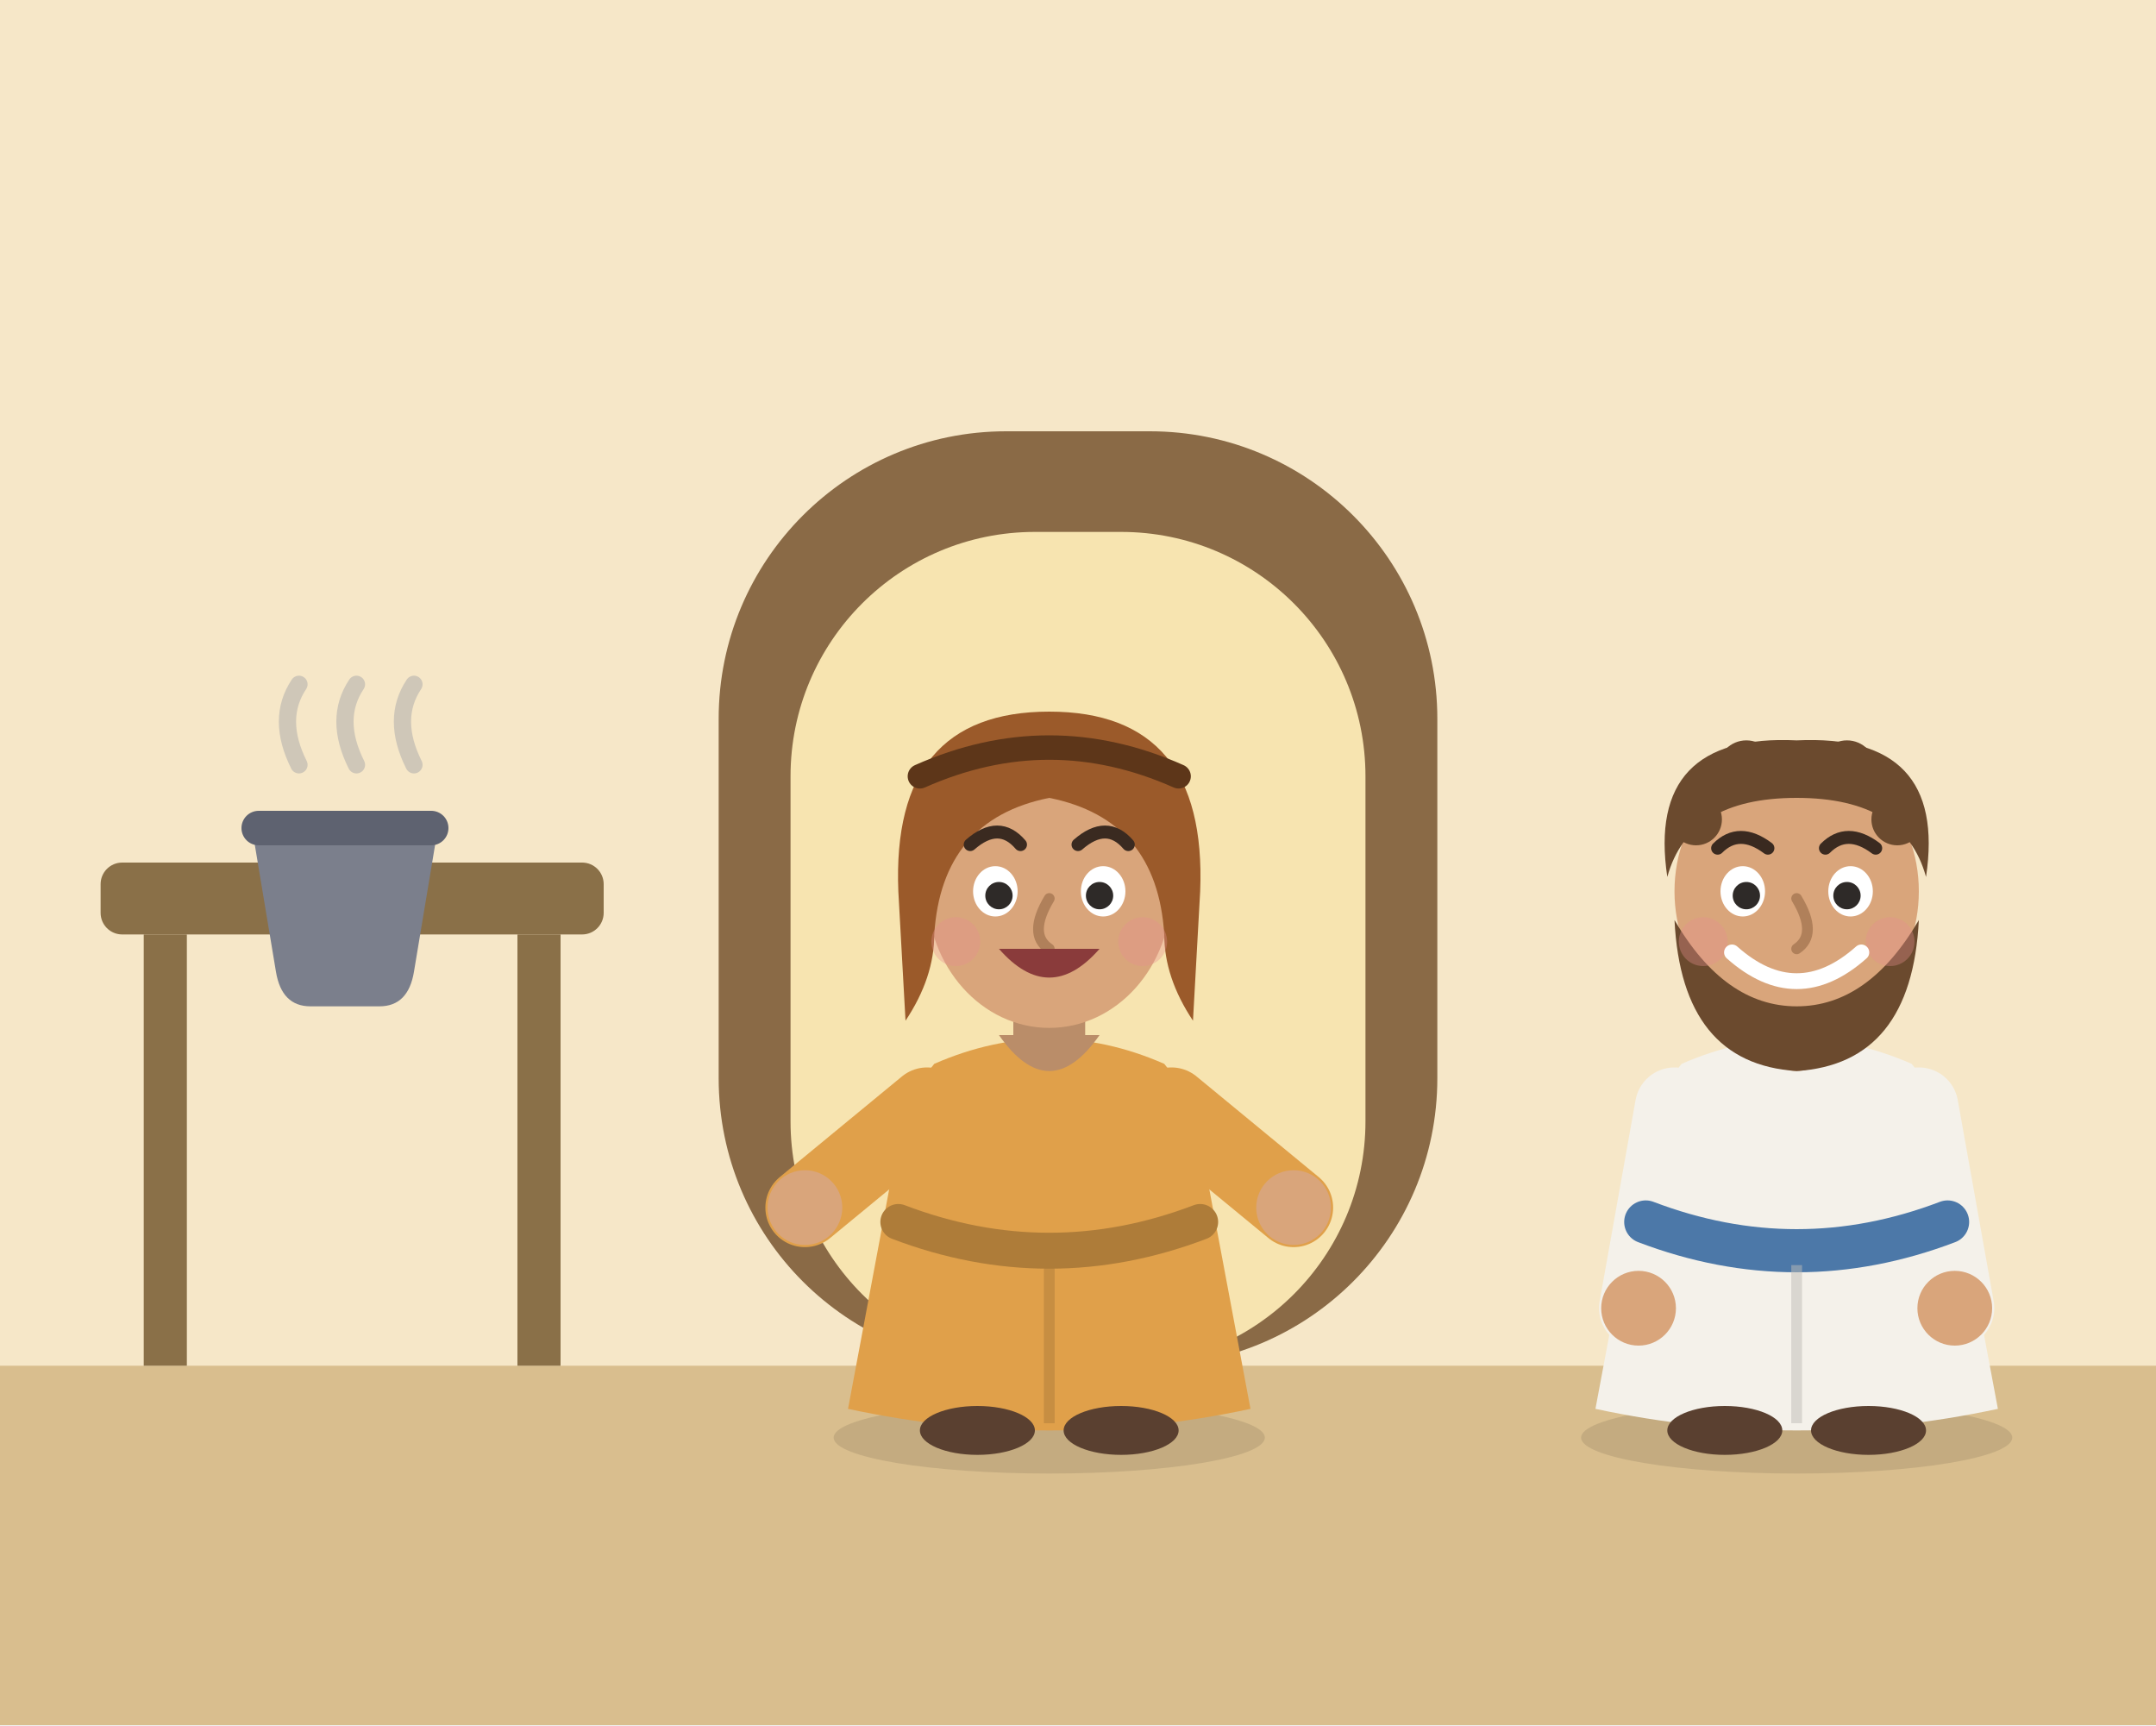
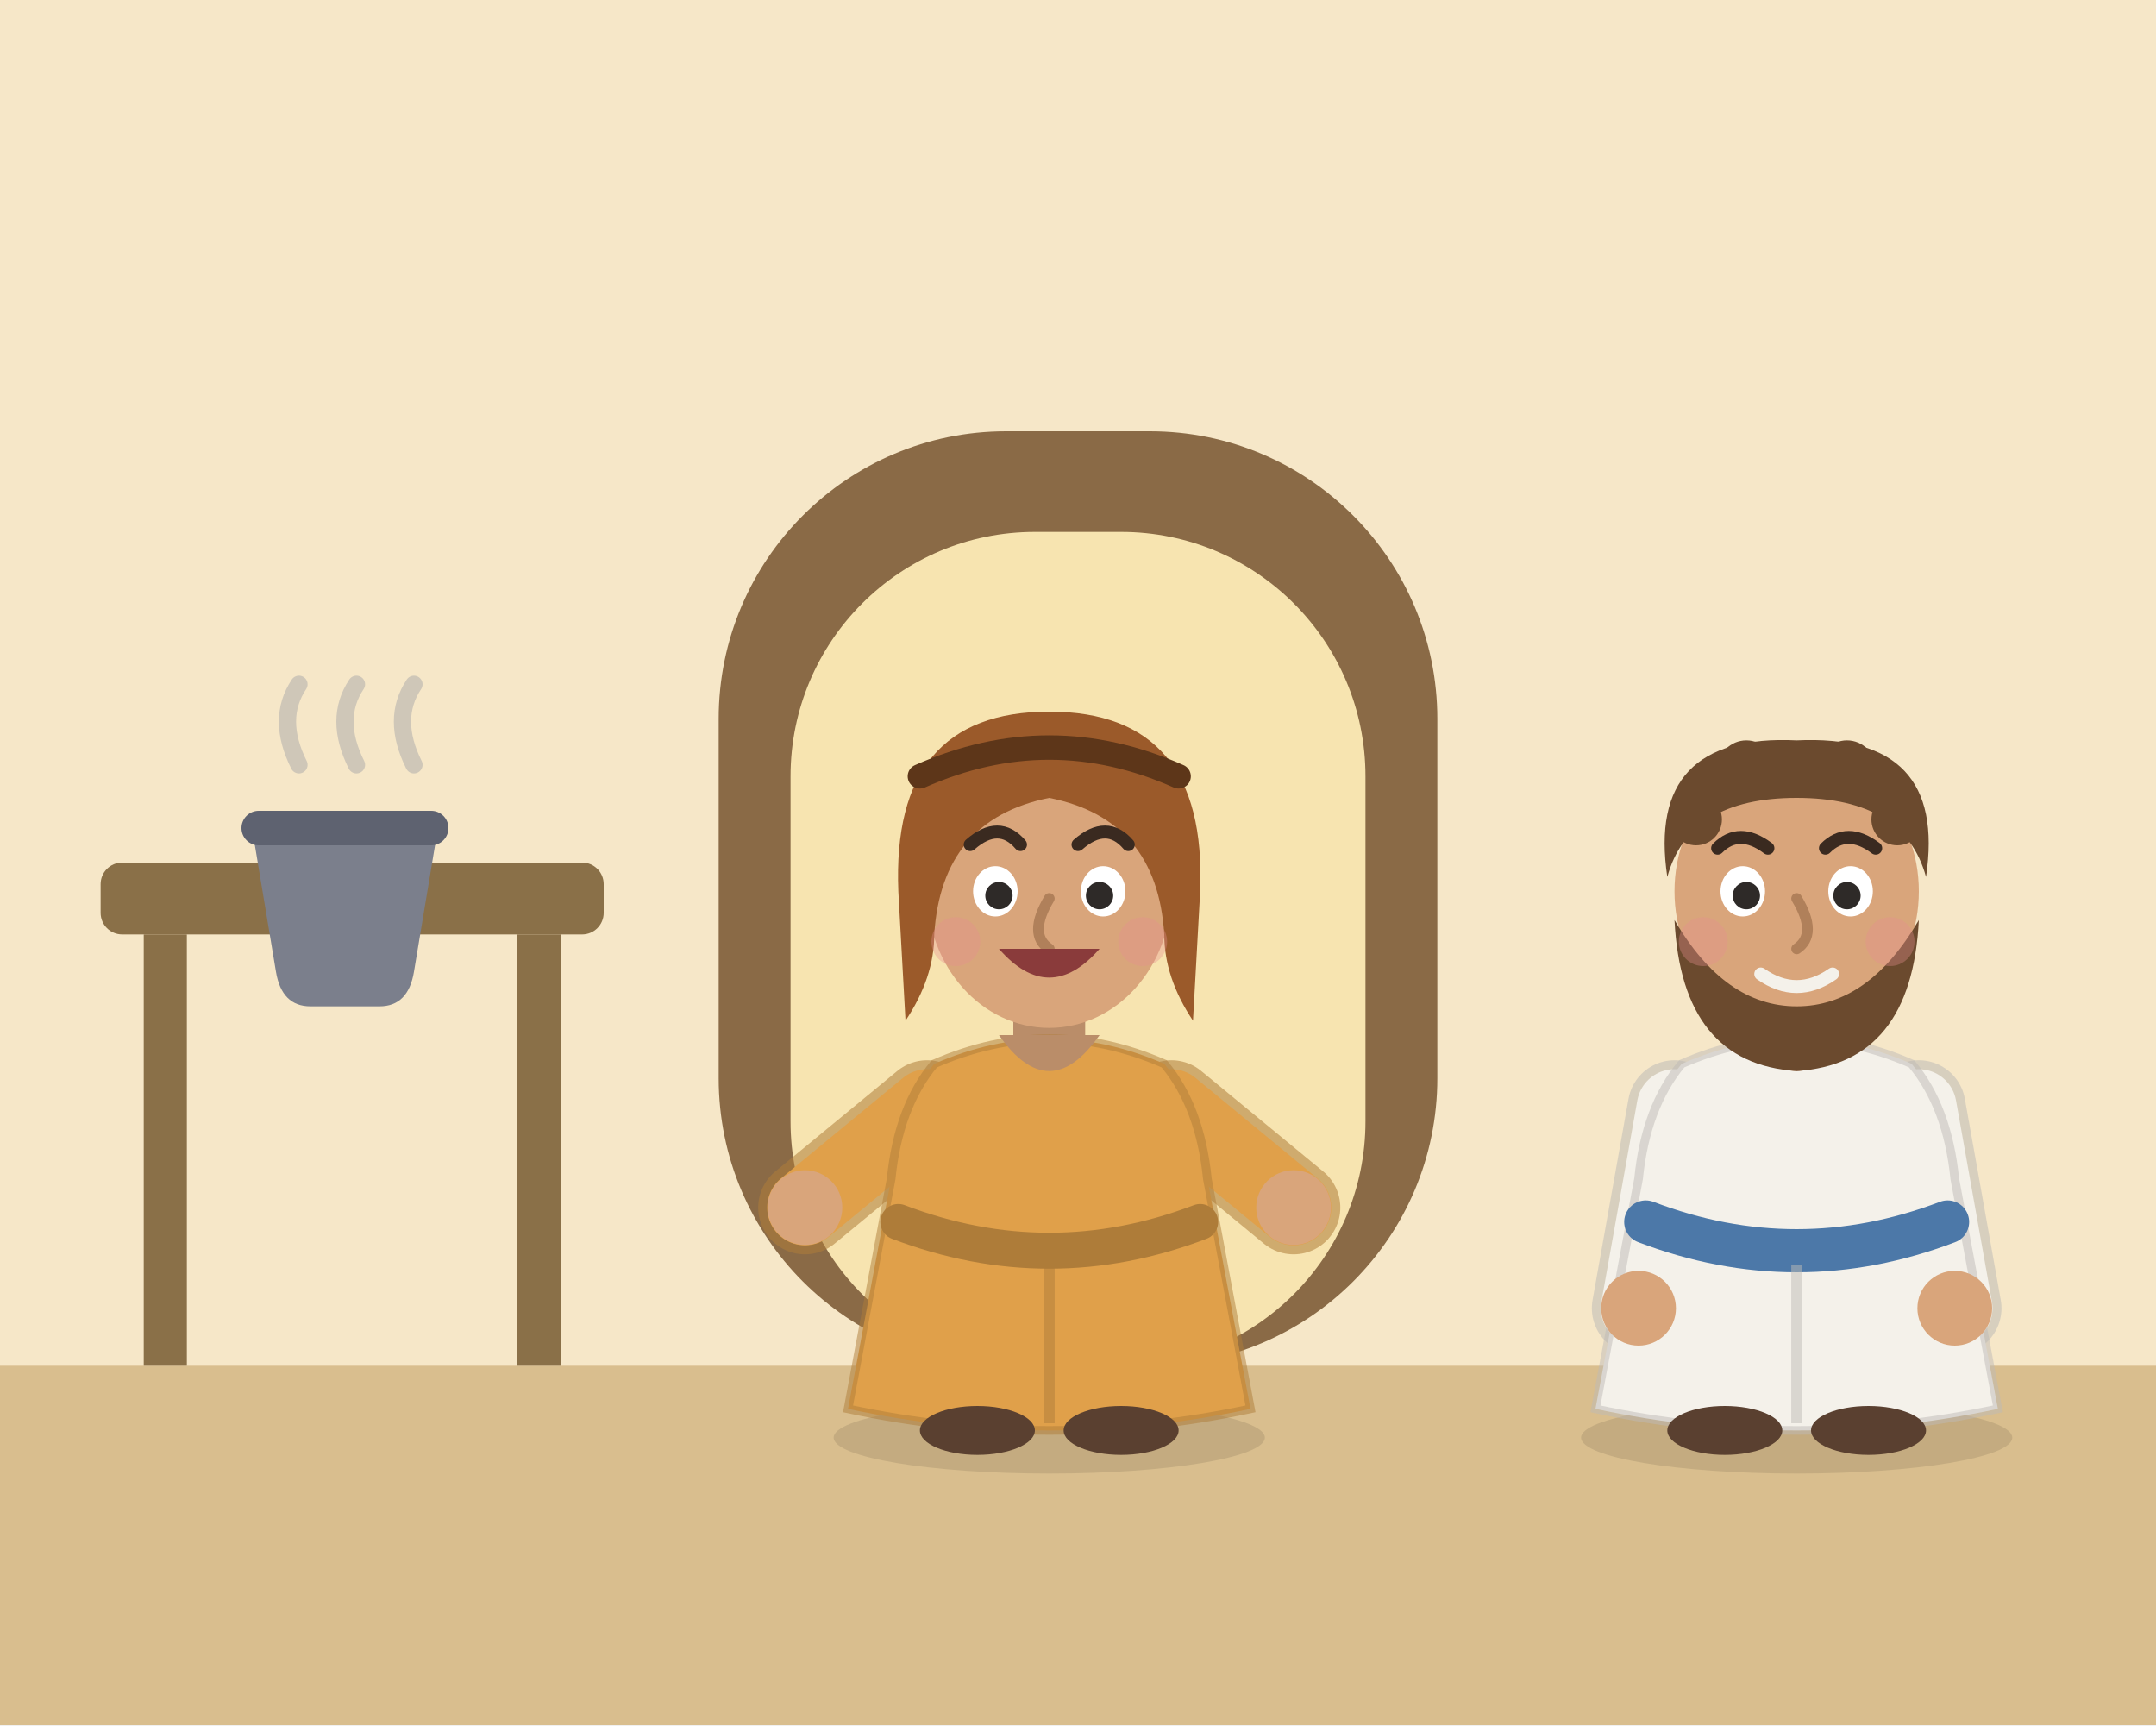
<svg xmlns="http://www.w3.org/2000/svg" viewBox="0 0 300 240">
  <rect width="300" height="240" fill="#F6E7C8" />
  <rect y="190" width="300" height="50" fill="#D9BE8E" />
  <rect x="100" y="60" width="100" height="130" rx="40" fill="#8A6A46" />
  <rect x="110" y="74" width="80" height="116" rx="34" fill="#F7E4B0" />
  <rect x="14" y="120" width="70" height="10" rx="3" fill="#8A7048" />
  <rect x="20" y="130" width="6" height="60" fill="#8A7048" />
  <rect x="72" y="130" width="6" height="60" fill="#8A7048" />
  <g transform="translate(48,116) scale(0.8)">
    <path d="M-16 0h32l-4 24q-1 6-6 6h-12q-5 0-6-6z" fill="#7B7F8C" />
    <rect x="-18" y="-4" width="36" height="6" rx="3" fill="#5E6270" />
    <path d="M-8-12q-4-8 0-14M2-12q-4-8 0-14M12-12q-4-8 0-14" stroke="#CFC7B8" stroke-width="3" fill="none" stroke-linecap="round" />
  </g>
  <g transform="translate(116,96) scale(1.0)">
    <ellipse cx="30" cy="104" rx="30" ry="5" fill="#000" opacity=".1" />
-     <line x1="13" y1="58" x2="-4" y2="72" stroke="#E0A04A" stroke-width="11" stroke-linecap="round" />
-     <line x1="47" y1="58" x2="64" y2="72" stroke="#E0A04A" stroke-width="11" stroke-linecap="round" />
+     <line x1="13" y1="58" x2="-4" y2="72" stroke="#AE7C39" stroke-width="13" stroke-linecap="round" opacity=".55" />
+     <line x1="13" y1="58" x2="-4" y2="72" stroke="#E0A04A" stroke-width="10.5" stroke-linecap="round" />
+     <line x1="47" y1="58" x2="64" y2="72" stroke="#AE7C39" stroke-width="13" stroke-linecap="round" opacity=".55" />
+     <line x1="47" y1="58" x2="64" y2="72" stroke="#E0A04A" stroke-width="10.5" stroke-linecap="round" />
    <rect x="25" y="40" width="10" height="14" rx="4" fill="#BA8D69" />
-     <path d="M14 52Q30 45 46 52Q51 58 52 68L58 100Q30 106 2 100L8 68Q9 58 14 52Z" fill="#E0A04A" />
+     <path d="M14 52Q30 45 46 52Q51 58 52 68L58 100Q30 106 2 100L8 68Q9 58 14 52Z" fill="#E0A04A" stroke="#AE7C39" stroke-width="1.2" stroke-opacity=".5" />
    <path d="M9 74Q30 82 51 74" stroke="#AE7C39" stroke-width="5" fill="none" stroke-linecap="round" />
    <path d="M30 80V102" stroke="#AE7C39" stroke-width="1.5" opacity=".5" />
    <ellipse cx="20" cy="103" rx="8" ry="3.4" fill="#5A4030" />
    <ellipse cx="40" cy="103" rx="8" ry="3.4" fill="#5A4030" />
    <path d="M23 48Q30 58 37 48Z" fill="#BA8D69" />
    <circle cx="-4" cy="72" r="5.2" fill="#D9A57B" />
    <circle cx="64" cy="72" r="5.2" fill="#D9A57B" />
    <ellipse cx="30" cy="28" rx="17" ry="19" fill="#D9A57B" />
    <path d="M30 3Q8 3 9 28L10 46Q14 40 14 34Q15 18 30 15Q45 18 46 34Q46 40 50 46L51 28Q52 3 30 3Z" fill="#9B5A2A" />
    <path d="M12 12Q30 4 48 12" stroke="#5D3619" stroke-width="3.4" fill="none" stroke-linecap="round" />
    <ellipse cx="22.5" cy="28" rx="3.1" ry="3.5" fill="#fff" />
    <ellipse cx="37.5" cy="28" rx="3.1" ry="3.5" fill="#fff" />
    <circle cx="23" cy="28.6" r="1.9" fill="#2E2A28" />
    <circle cx="37" cy="28.6" r="1.9" fill="#2E2A28" />
    <circle cx="17" cy="35" r="3.4" fill="#E58E8E" opacity=".35" />
    <circle cx="43" cy="35" r="3.4" fill="#E58E8E" opacity=".35" />
    <path d="M30 29q-3 5 0 7" stroke="#B0805A" stroke-width="1.5" fill="none" stroke-linecap="round" />
    <path d="M23 36q7 8 14 0z" fill="#8A3B3B" />
    <path d="M19 21.5q4-3.5 7 0M34 21.5q4-3.5 7 0" stroke="#3A2A20" stroke-width="1.8" fill="none" stroke-linecap="round" />
  </g>
  <g transform="translate(280.0,96) scale(-1.0,1.0)">
    <ellipse cx="30" cy="104" rx="30" ry="5" fill="#000" opacity=".1" />
-     <line x1="13" y1="58" x2="8" y2="86" stroke="#F4F1EA" stroke-width="11" stroke-linecap="round" />
-     <line x1="47" y1="58" x2="52" y2="86" stroke="#F4F1EA" stroke-width="11" stroke-linecap="round" />
+     <line x1="13" y1="58" x2="8" y2="86" stroke="#BEBBB6" stroke-width="13" stroke-linecap="round" opacity=".55" />
+     <line x1="13" y1="58" x2="8" y2="86" stroke="#F4F1EA" stroke-width="10.5" stroke-linecap="round" />
+     <line x1="47" y1="58" x2="52" y2="86" stroke="#BEBBB6" stroke-width="13" stroke-linecap="round" opacity=".55" />
+     <line x1="47" y1="58" x2="52" y2="86" stroke="#F4F1EA" stroke-width="10.5" stroke-linecap="round" />
    <rect x="25" y="40" width="10" height="14" rx="4" fill="#BA8D69" />
-     <path d="M14 52Q30 45 46 52Q51 58 52 68L58 100Q30 106 2 100L8 68Q9 58 14 52Z" fill="#F4F1EA" />
+     <path d="M14 52Q30 45 46 52Q51 58 52 68L58 100Q30 106 2 100L8 68Q9 58 14 52Z" fill="#F4F1EA" stroke="#BEBBB6" stroke-width="1.2" stroke-opacity=".5" />
    <path d="M9 74Q30 82 51 74" stroke="#4C78A8" stroke-width="6" fill="none" stroke-linecap="round" />
    <path d="M30 80V102" stroke="#BEBBB6" stroke-width="1.5" opacity=".5" />
    <ellipse cx="20" cy="103" rx="8" ry="3.4" fill="#5A4030" />
    <ellipse cx="40" cy="103" rx="8" ry="3.4" fill="#5A4030" />
    <path d="M23 48Q30 58 37 48Z" fill="#BA8D69" />
    <circle cx="8" cy="86" r="5.2" fill="#D9A57B" />
    <circle cx="52" cy="86" r="5.2" fill="#D9A57B" />
    <ellipse cx="30" cy="28" rx="17" ry="19" fill="#D9A57B" />
    <path d="M12 26Q9 6 30 7Q51 6 48 26Q45 15 30 15Q15 15 12 26Z" fill="#6B4A2E" />
    <circle cx="16" cy="18" r="3.6" fill="#6B4A2E" />
    <circle cx="44" cy="18" r="3.6" fill="#6B4A2E" />
    <circle cx="23" cy="11" r="4" fill="#6B4A2E" />
    <circle cx="37" cy="11" r="4" fill="#6B4A2E" />
    <path d="M13 32Q14 52 30 53Q46 52 47 32Q40 44 30 44Q20 44 13 32Z" fill="#6B4A2E" />
    <ellipse cx="22.5" cy="28" rx="3.1" ry="3.5" fill="#fff" />
    <ellipse cx="37.5" cy="28" rx="3.1" ry="3.5" fill="#fff" />
    <circle cx="23" cy="28.6" r="1.9" fill="#2E2A28" />
    <circle cx="37" cy="28.6" r="1.9" fill="#2E2A28" />
    <circle cx="17" cy="35" r="3.4" fill="#E58E8E" opacity=".35" />
    <circle cx="43" cy="35" r="3.4" fill="#E58E8E" opacity=".35" />
    <path d="M30 29q-3 5 0 7" stroke="#B0805A" stroke-width="1.5" fill="none" stroke-linecap="round" />
-     <path d="M21 36.5q9 8 18 0" stroke="#FFFFFF" stroke-width="2.2" fill="none" stroke-linecap="round" />
+     <path d="M25 39.5q5 3.5 10 0" stroke="#F4F1EA" stroke-width="1.8" fill="none" stroke-linecap="round" />
    <path d="M19 22q4-3 7 0M34 22q4-3 7 0" stroke="#3A2A20" stroke-width="1.8" fill="none" stroke-linecap="round" />
  </g>
</svg>
